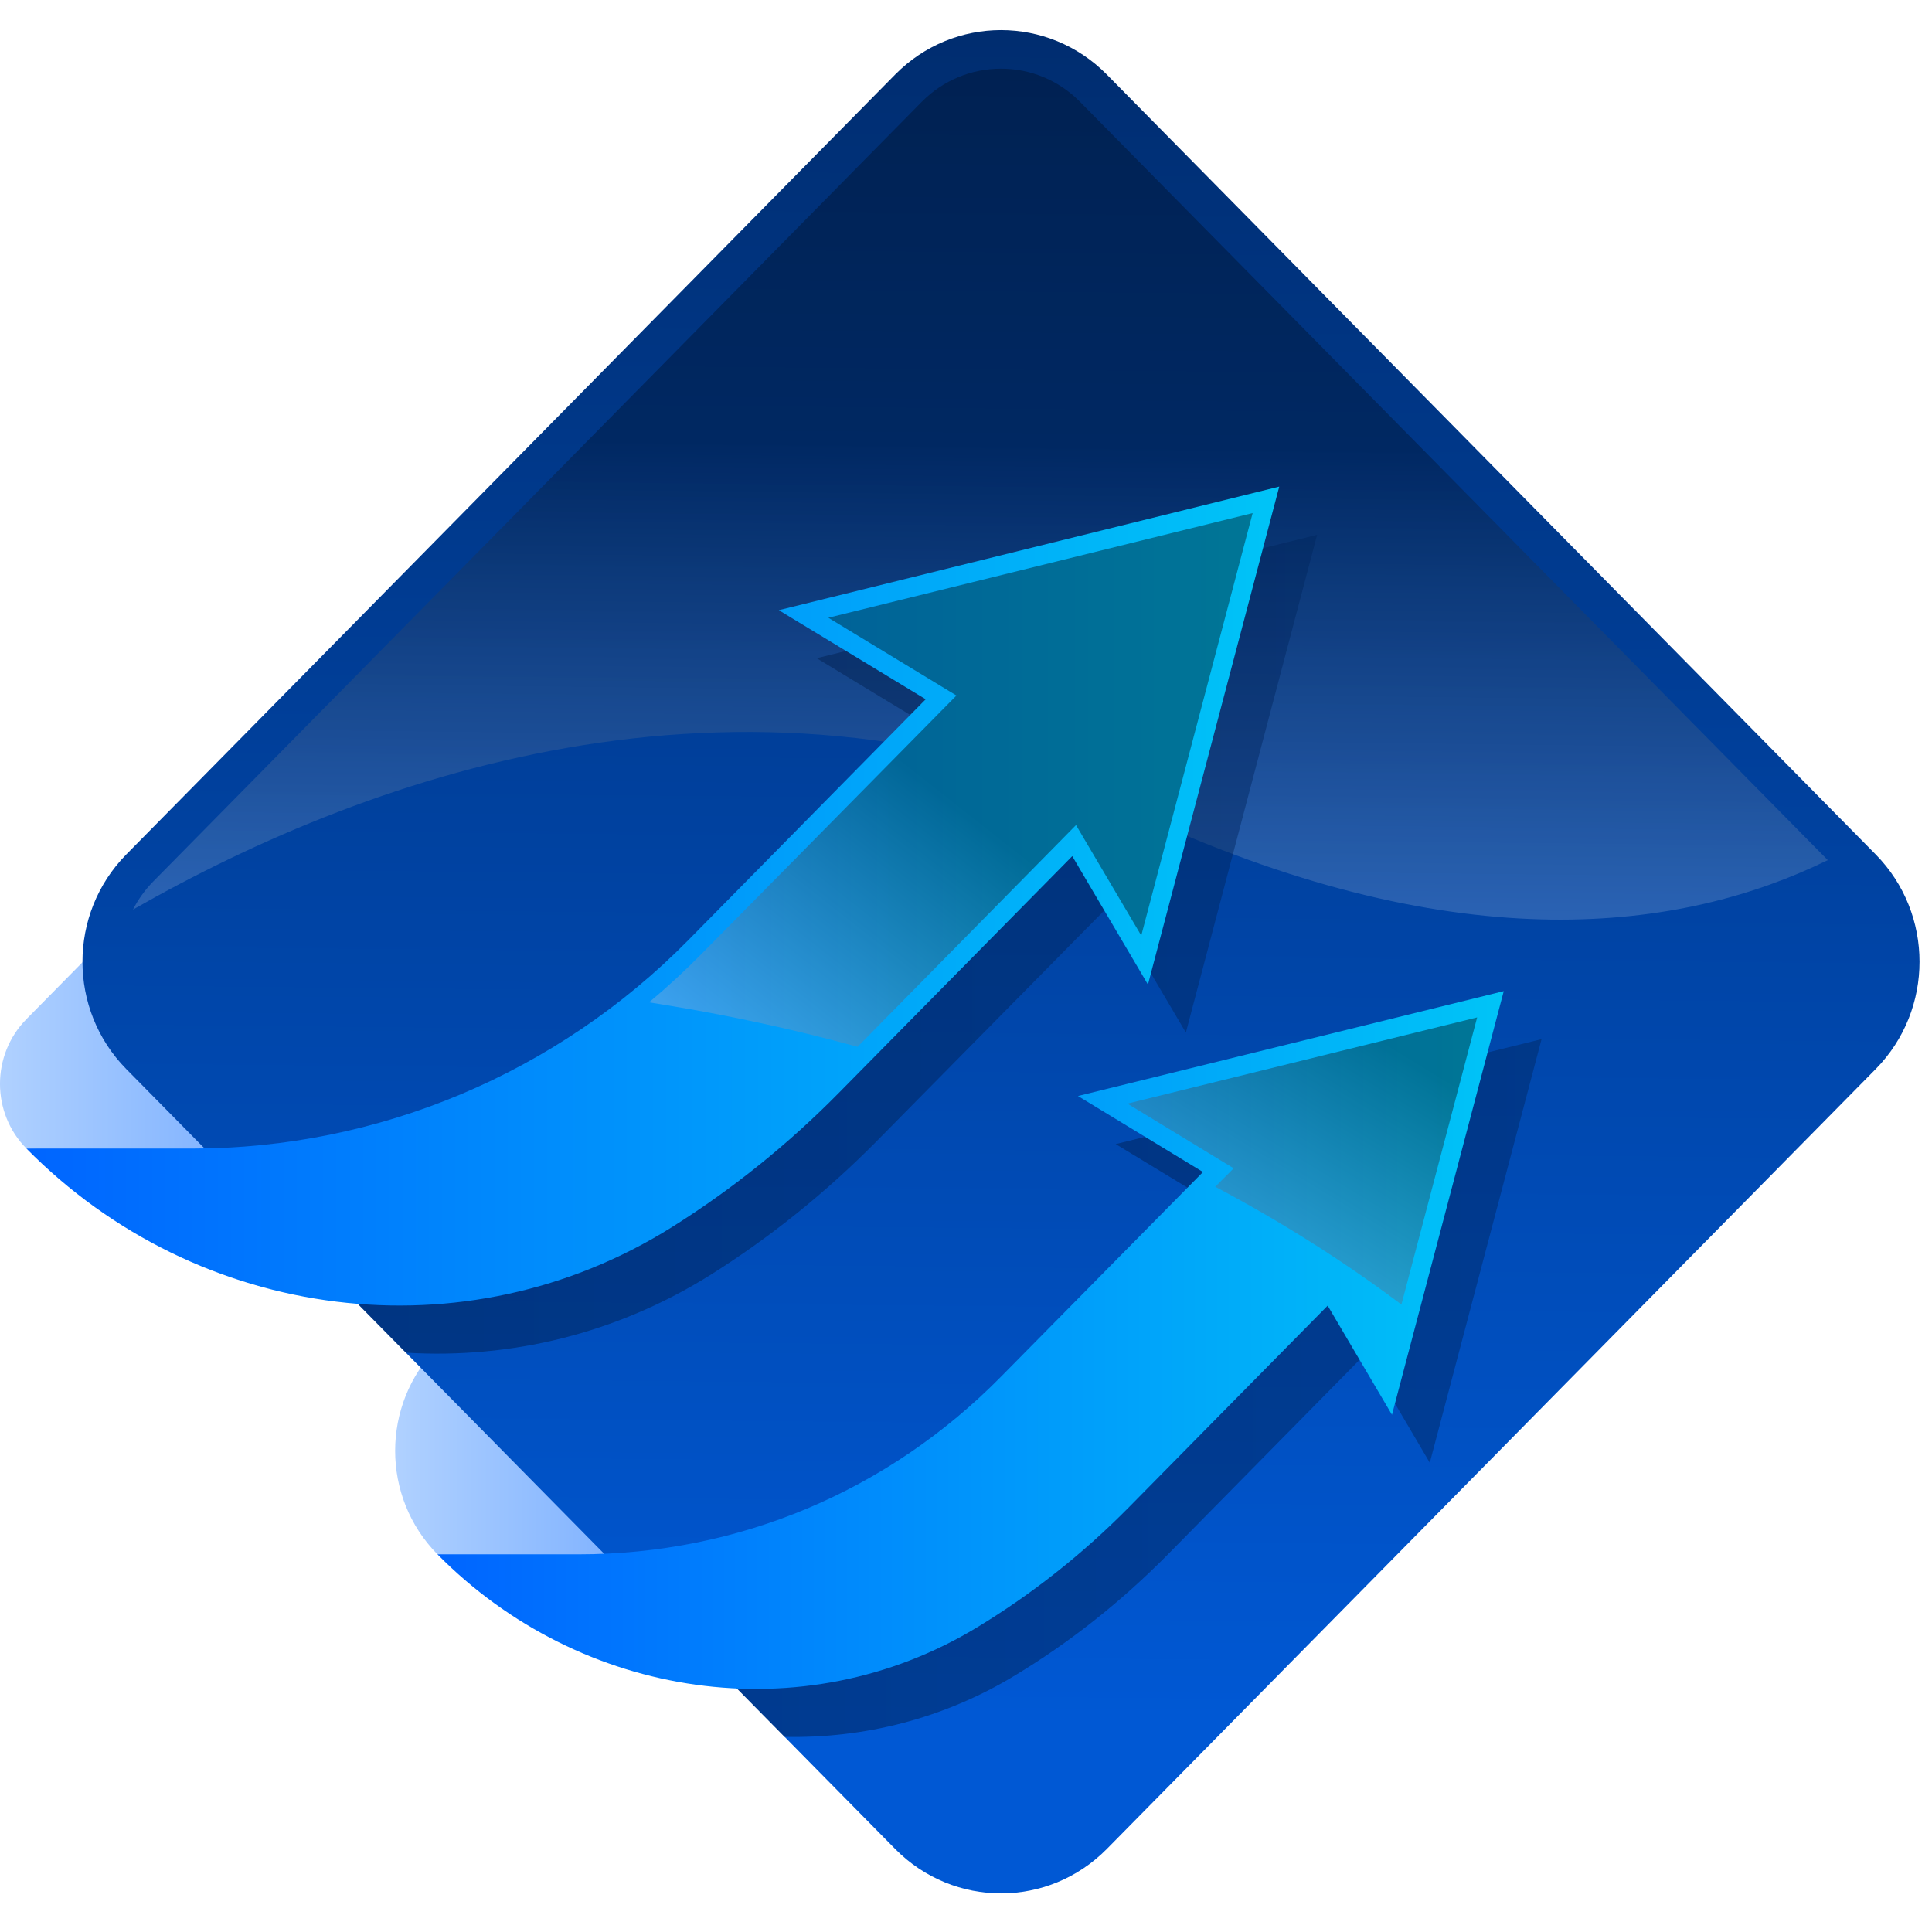
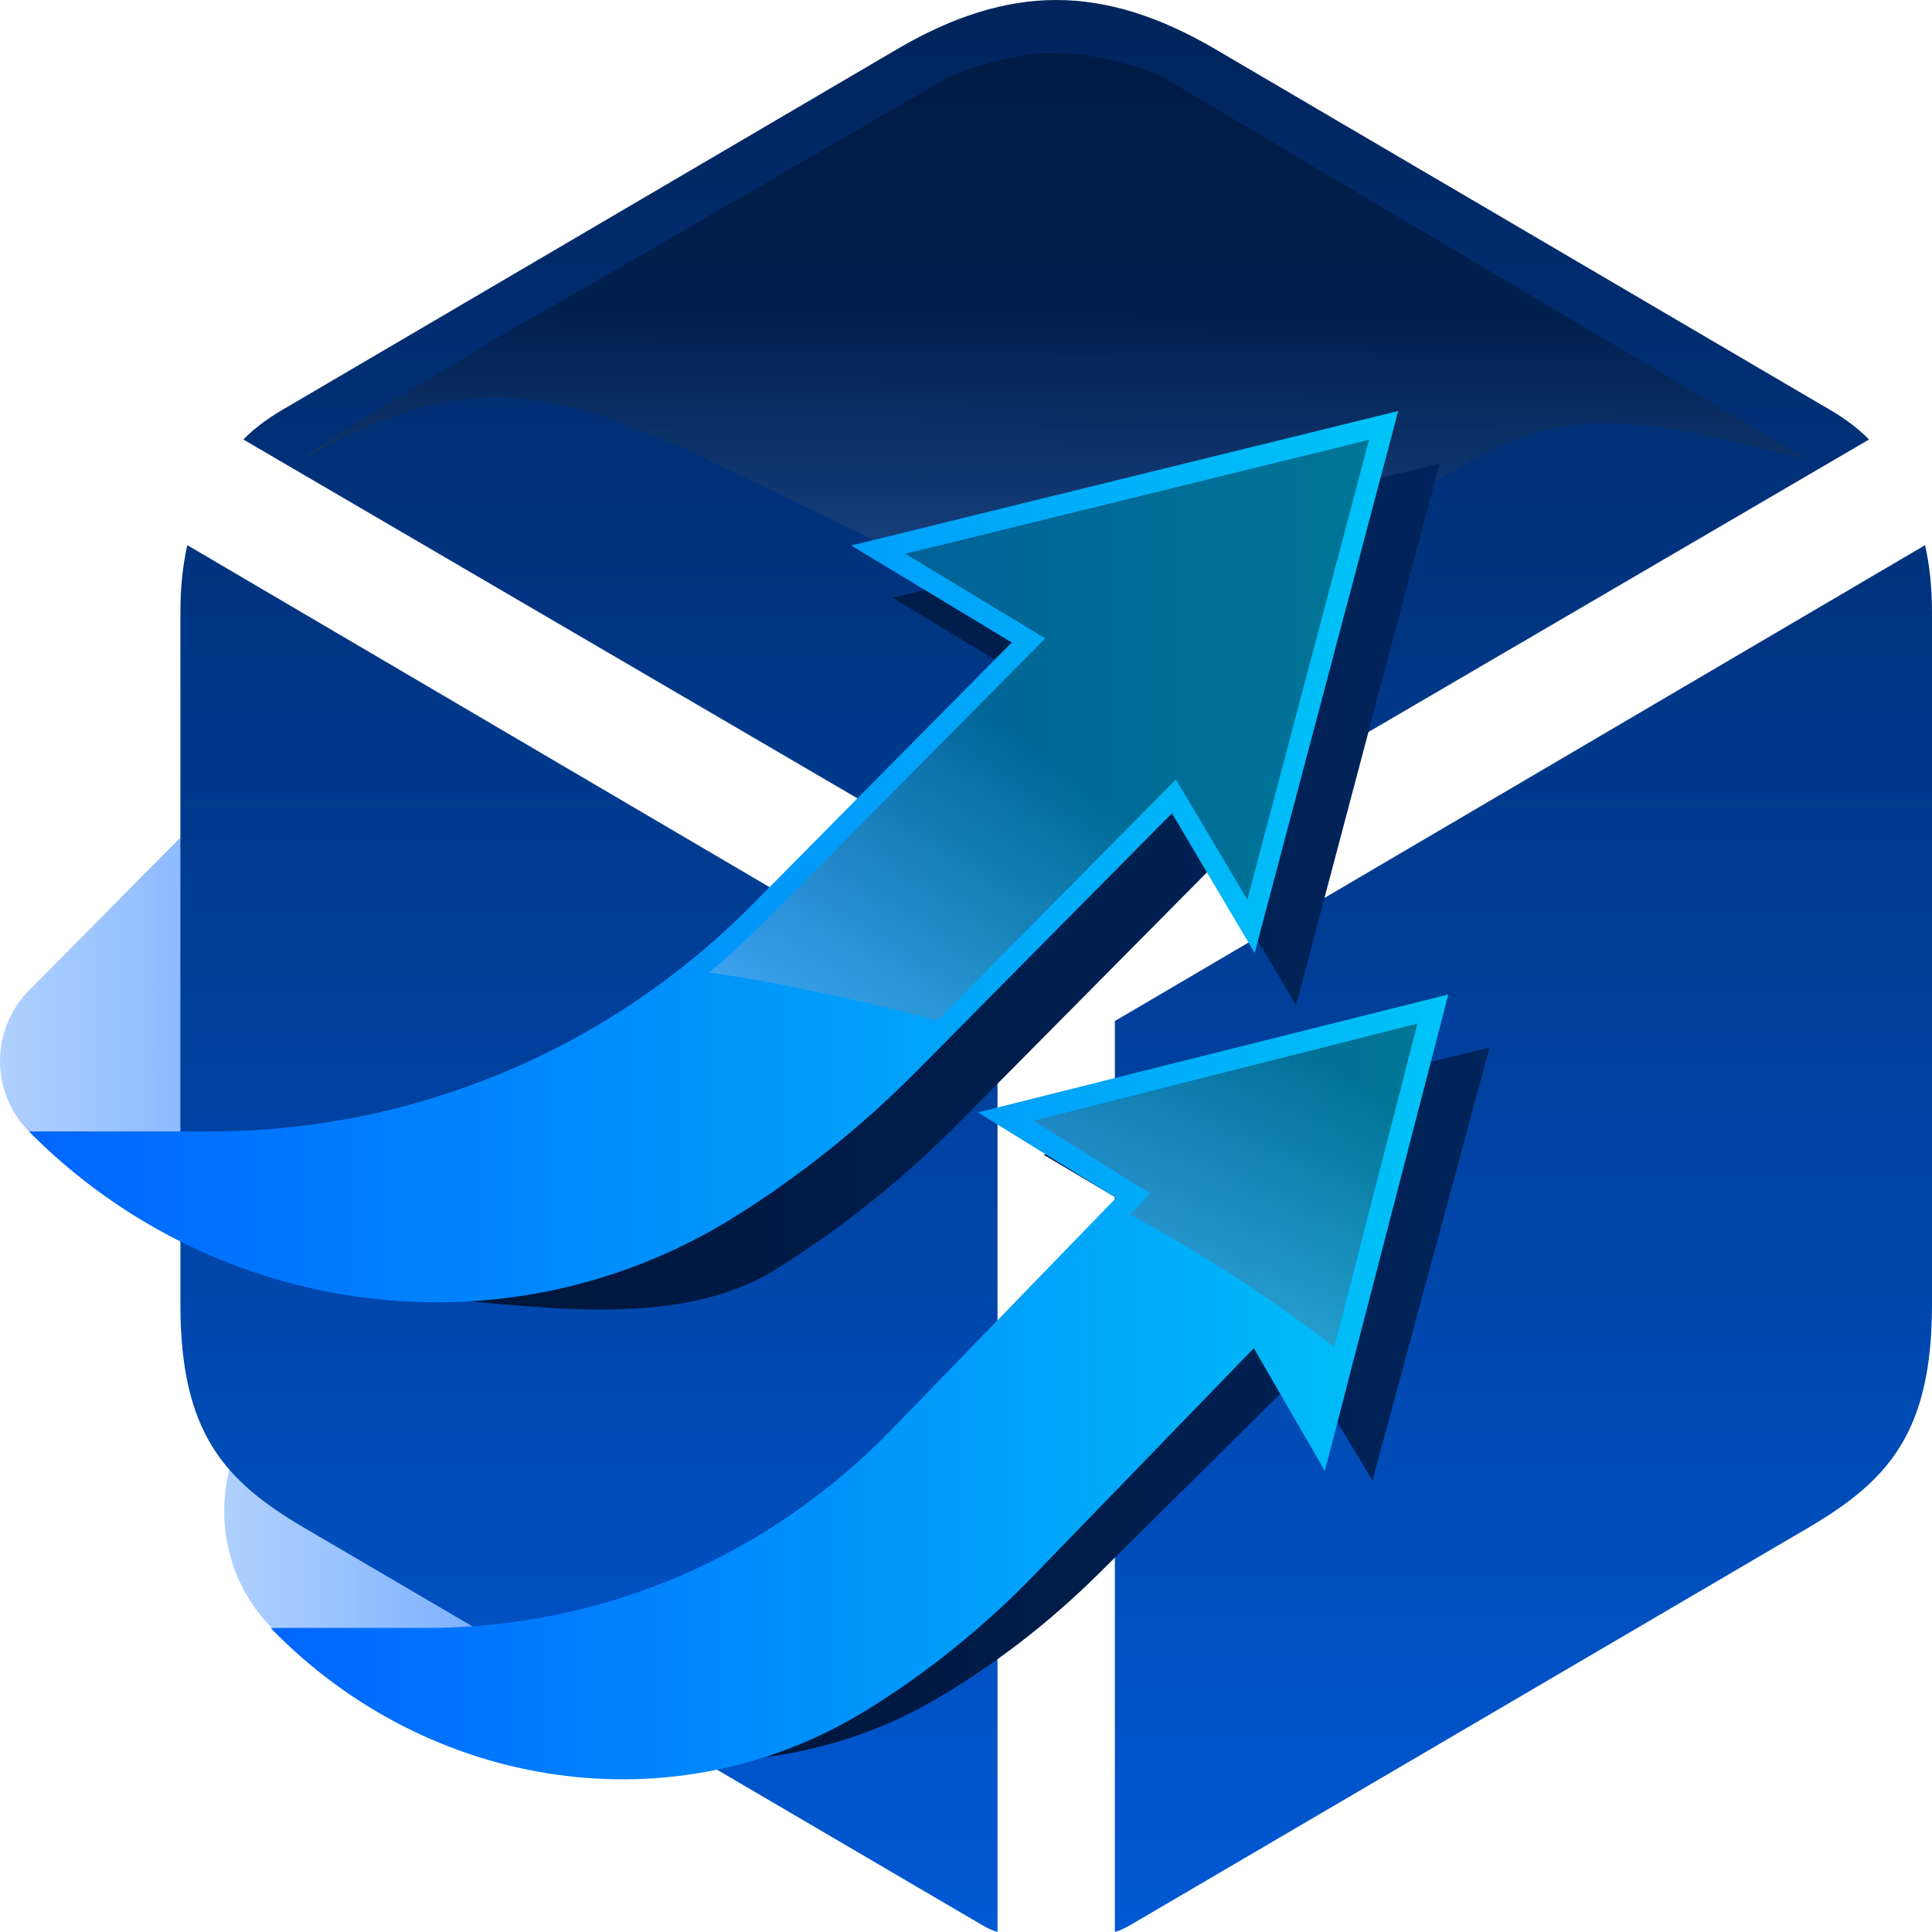
<svg xmlns="http://www.w3.org/2000/svg" width="35" height="35" viewBox="0 0 35 35" fill="none">
-   <path d="M7.925 28.158C6.903 27.122 6.903 25.443 7.925 24.407L9.749 22.557L15.297 28.349L11.826 29.25L7.925 28.158Z" fill="url(#paint0_linear_3363_47878)" />
-   <path d="M0.479 20.807C-0.16 20.16 -0.16 19.11 0.479 18.462L3.05 15.854L8.357 21.237L0.479 20.807Z" fill="url(#paint1_linear_3363_47878)" />
-   <path d="M33.982 19.365L20.049 33.498C18.99 34.568 17.278 34.568 16.219 33.498L2.286 19.365C1.23 18.291 1.23 16.555 2.286 15.481L16.219 1.348C17.278 0.278 18.99 0.278 20.049 1.348L33.982 15.481C35.038 16.555 35.038 18.291 33.982 19.365Z" fill="url(#paint2_linear_3363_47878)" />
-   <path opacity="0.28" d="M33.112 15.582C30.465 16.879 26.474 17.405 20.798 14.836C13.626 11.593 6.809 13.967 2.409 16.478C2.502 16.297 2.622 16.126 2.773 15.972L16.703 1.84C17.085 1.456 17.594 1.244 18.133 1.244C18.673 1.244 19.182 1.456 19.564 1.843L33.112 15.582Z" fill="url(#paint3_linear_3363_47878)" />
-   <g opacity="0.44">
-     <path d="M27.927 18.825L25.902 26.499L24.74 24.523L21.144 28.173C20.305 29.02 19.381 29.753 18.387 30.352C17.094 31.137 15.647 31.496 14.213 31.465L11.79 29.006C14.447 28.856 16.919 27.741 18.817 25.816L22.481 22.103L20.212 20.726L27.927 18.825Z" fill="url(#paint4_linear_3363_47878)" />
-     <path d="M23.861 9.689L21.483 18.706L20.114 16.384L15.889 20.666C14.964 21.604 13.947 22.42 12.864 23.1C11.165 24.163 9.244 24.621 7.353 24.505L4.558 21.67C7.789 21.569 10.866 20.227 13.159 17.901L17.456 13.539L14.795 11.924L23.861 9.689Z" fill="url(#paint5_linear_3363_47878)" />
-   </g>
-   <path d="M27.242 17.955L25.217 25.63L24.052 23.653L20.456 27.3C19.618 28.15 18.693 28.88 17.701 29.481C14.556 31.388 10.516 30.786 7.925 28.158H10.479C13.371 28.158 16.087 27.017 18.132 24.942L21.793 21.232L19.528 19.855L27.242 17.955Z" fill="url(#paint6_linear_3363_47878)" />
-   <path d="M23.175 8.815L20.796 17.836L19.425 15.51L15.199 19.796C14.275 20.734 13.26 21.548 12.175 22.229C8.437 24.576 3.587 23.96 0.479 20.807H3.48C6.852 20.807 10.086 19.448 12.471 17.03L16.77 12.668L14.109 11.054L23.175 8.815Z" fill="url(#paint7_linear_3363_47878)" />
+   <path d="M0.523 20.498C-0.174 19.793 -0.174 18.65 0.523 17.945L3.334 15.107L9.134 20.965L0.523 20.498Z" fill="url(#paint0_linear_20_303)" />
+   <path d="M4.905 29.474C3.78 28.314 3.78 26.434 4.905 25.274L6.914 23.203L13.025 29.688L9.203 30.697L4.905 29.474Z" fill="url(#paint1_linear_20_303)" />
+   <path d="M19.134 16.567L33.859 7.962C33.624 7.721 33.343 7.528 32.999 7.335L21.979 0.869C21.01 0.306 20.072 0 19.134 0C18.196 0 17.258 0.306 16.289 0.869L5.269 7.335C4.925 7.528 4.644 7.721 4.409 7.962L19.134 16.567ZM18.071 35V18.497L3.393 9.876C3.315 10.23 3.268 10.616 3.268 11.098V23.628C3.268 25.96 4.065 26.829 5.519 27.682L17.759 34.855C17.868 34.92 17.962 34.968 18.071 35ZM20.197 35C20.306 34.968 20.4 34.92 20.51 34.855L32.749 27.682C34.203 26.829 35 25.96 35 23.628V11.098C35 10.616 34.953 10.23 34.875 9.876L20.197 18.497V35Z" fill="url(#paint2_linear_20_303)" />
+   <path opacity="0.28" d="M32.727 8.312C31.28 8.023 29.117 7.199 27.311 8.023C24.777 9.178 21.263 12.272 18.068 10.833C11.153 7.723 9.752 5.905 5.509 8.312C5.552 8.112 8.711 6.35 8.857 6.203L10.953 5.004L17.131 1.43C17.541 1.208 18.621 0.919 19.122 0.966C19.637 0.941 20.76 1.186 21.192 1.474L32.727 8.312Z" fill="url(#paint3_linear_20_303)" />
+   <path d="M26.079 8.397L23.479 18.211L21.984 15.684L17.366 20.344C16.355 21.365 15.243 22.253 14.059 22.993C12.203 24.151 9.537 23.617 7.47 23.491L4.981 21.437C8.513 21.327 11.876 19.866 14.382 17.335L19.079 12.587L16.171 10.83L26.079 8.397Z" fill="url(#paint4_linear_20_303)" />
+   <path d="M26.985 18.976L24.864 26.82L23.647 24.8L19.881 28.531C19.003 29.398 18.034 30.146 16.994 30.759C15.64 31.561 14.124 31.928 12.623 31.896L10.084 29.383C12.867 29.23 15.456 28.089 17.444 26.122L21.281 22.326L18.905 20.919L26.985 18.976Z" fill="url(#paint5_linear_20_303)" />
+   <path d="M26.238 18.015L24.001 26.648L22.714 24.424L18.742 28.526C17.817 29.483 16.795 30.304 15.7 30.98C12.226 33.125 7.763 32.447 4.902 29.491H7.723C10.916 29.491 13.916 28.209 16.175 25.875L20.219 21.701L17.717 20.152L26.238 18.015Z" fill="url(#paint6_linear_20_303)" />
+   <path d="M25.33 7.446L22.73 17.264L21.231 14.733L16.613 19.397C15.602 20.418 14.493 21.304 13.307 22.045C9.222 24.599 3.921 23.929 0.523 20.497H3.804C7.489 20.497 11.024 19.019 13.63 16.386L18.329 11.639L15.421 9.882L25.33 7.446Z" fill="url(#paint7_linear_20_303)" />
  <g opacity="0.5">
-     <path opacity="0.78" d="M26.76 18.431L25.388 23.633C24.367 22.866 23.239 22.148 22.015 21.499L22.349 21.165L20.424 19.993L26.76 18.431Z" fill="url(#paint8_linear_3363_47878)" />
-     <path opacity="0.78" d="M22.693 9.295L20.675 16.949L19.493 14.947L15.536 18.964C14.594 18.706 13.625 18.486 12.631 18.305C12.339 18.253 12.046 18.204 11.758 18.158C12.088 17.883 12.408 17.587 12.714 17.276L17.327 12.6L15.006 11.191L22.693 9.295Z" fill="url(#paint9_linear_3363_47878)" />
+     <path opacity="0.78" d="M25.678 18.543L24.172 24.404C23.05 23.54 21.813 22.731 20.469 22L20.835 21.623L18.721 20.303L25.678 18.543Z" fill="url(#paint8_linear_20_303)" />
+     <path opacity="0.78" d="M24.801 7.968L22.596 16.298L21.303 14.12L16.978 18.492C15.949 18.211 14.889 17.972 13.803 17.774C13.484 17.717 13.165 17.664 12.849 17.615C13.21 17.315 13.559 16.992 13.894 16.655L18.936 11.565L16.4 10.032L24.801 7.968Z" fill="url(#paint9_linear_20_303)" />
  </g>
  <defs>
-     <linearGradient id="paint0_linear_3363_47878" x1="7.159" y1="25.903" x2="15.297" y2="25.903" gradientUnits="userSpaceOnUse">
+     <linearGradient id="paint0_linear_20_303" x1="-0" y1="18.036" x2="9.134" y2="18.036" gradientUnits="userSpaceOnUse">
      <stop stop-color="#B0D1FF" />
      <stop offset="1" stop-color="#4F93FF" />
    </linearGradient>
-     <linearGradient id="paint1_linear_3363_47878" x1="-0" y1="18.545" x2="8.357" y2="18.545" gradientUnits="userSpaceOnUse">
+     <linearGradient id="paint1_linear_20_303" x1="4.062" y1="26.95" x2="13.025" y2="26.95" gradientUnits="userSpaceOnUse">
      <stop stop-color="#B0D1FF" />
      <stop offset="1" stop-color="#4F93FF" />
    </linearGradient>
-     <linearGradient id="paint2_linear_3363_47878" x1="18.006" y1="31.096" x2="18.36" y2="-5.689" gradientUnits="userSpaceOnUse">
-       <stop stop-color="#0058D4" />
-       <stop offset="1" stop-color="#00245B" />
+     <linearGradient id="paint2_linear_20_303" x1="19.134" y1="0" x2="19.134" y2="35" gradientUnits="userSpaceOnUse">
+       <stop stop-color="#00245B" />
+       <stop offset="1" stop-color="#0058D4" />
    </linearGradient>
-     <linearGradient id="paint3_linear_3363_47878" x1="17.854" y1="8.043" x2="17.736" y2="17.864" gradientUnits="userSpaceOnUse">
+     <linearGradient id="paint3_linear_20_303" x1="19.32" y1="5.707" x2="19.207" y2="15.125" gradientUnits="userSpaceOnUse">
      <stop />
      <stop offset="1" stop-color="#B0D1FF" />
    </linearGradient>
-     <linearGradient id="paint4_linear_3363_47878" x1="11.79" y1="25.146" x2="27.927" y2="25.146" gradientUnits="userSpaceOnUse">
+     <linearGradient id="paint4_linear_20_303" x1="4.982" y1="16.469" x2="26.079" y2="16.469" gradientUnits="userSpaceOnUse">
      <stop stop-color="#001334" />
      <stop offset="1" stop-color="#00245B" />
    </linearGradient>
-     <linearGradient id="paint5_linear_3363_47878" x1="4.558" y1="17.106" x2="23.861" y2="17.106" gradientUnits="userSpaceOnUse">
+     <linearGradient id="paint5_linear_20_303" x1="10.085" y1="25.437" x2="26.985" y2="25.437" gradientUnits="userSpaceOnUse">
      <stop stop-color="#001334" />
      <stop offset="1" stop-color="#00245B" />
    </linearGradient>
-     <linearGradient id="paint6_linear_3363_47878" x1="7.925" y1="24.275" x2="27.242" y2="24.275" gradientUnits="userSpaceOnUse">
+     <linearGradient id="paint6_linear_20_303" x1="4.902" y1="25.124" x2="26.238" y2="25.124" gradientUnits="userSpaceOnUse">
      <stop stop-color="#0065FF" />
      <stop offset="1" stop-color="#00C4F7" />
    </linearGradient>
-     <linearGradient id="paint7_linear_3363_47878" x1="0.479" y1="16.233" x2="23.175" y2="16.233" gradientUnits="userSpaceOnUse">
+     <linearGradient id="paint7_linear_20_303" x1="0.524" y1="15.519" x2="25.33" y2="15.519" gradientUnits="userSpaceOnUse">
      <stop stop-color="#0065FF" />
      <stop offset="1" stop-color="#00C4F7" />
    </linearGradient>
-     <linearGradient id="paint8_linear_3363_47878" x1="24.758" y1="18.693" x2="20.955" y2="24.921" gradientUnits="userSpaceOnUse">
+     <linearGradient id="paint8_linear_20_303" x1="23.479" y1="18.838" x2="19.146" y2="25.756" gradientUnits="userSpaceOnUse">
      <stop />
      <stop offset="1" stop-color="#B0D1FF" />
    </linearGradient>
-     <linearGradient id="paint9_linear_3363_47878" x1="17.413" y1="14.629" x2="12.923" y2="20.32" gradientUnits="userSpaceOnUse">
+     <linearGradient id="paint9_linear_20_303" x1="19.03" y1="13.773" x2="14.147" y2="19.988" gradientUnits="userSpaceOnUse">
      <stop />
      <stop offset="1" stop-color="#B0D1FF" />
    </linearGradient>
  </defs>
</svg>
